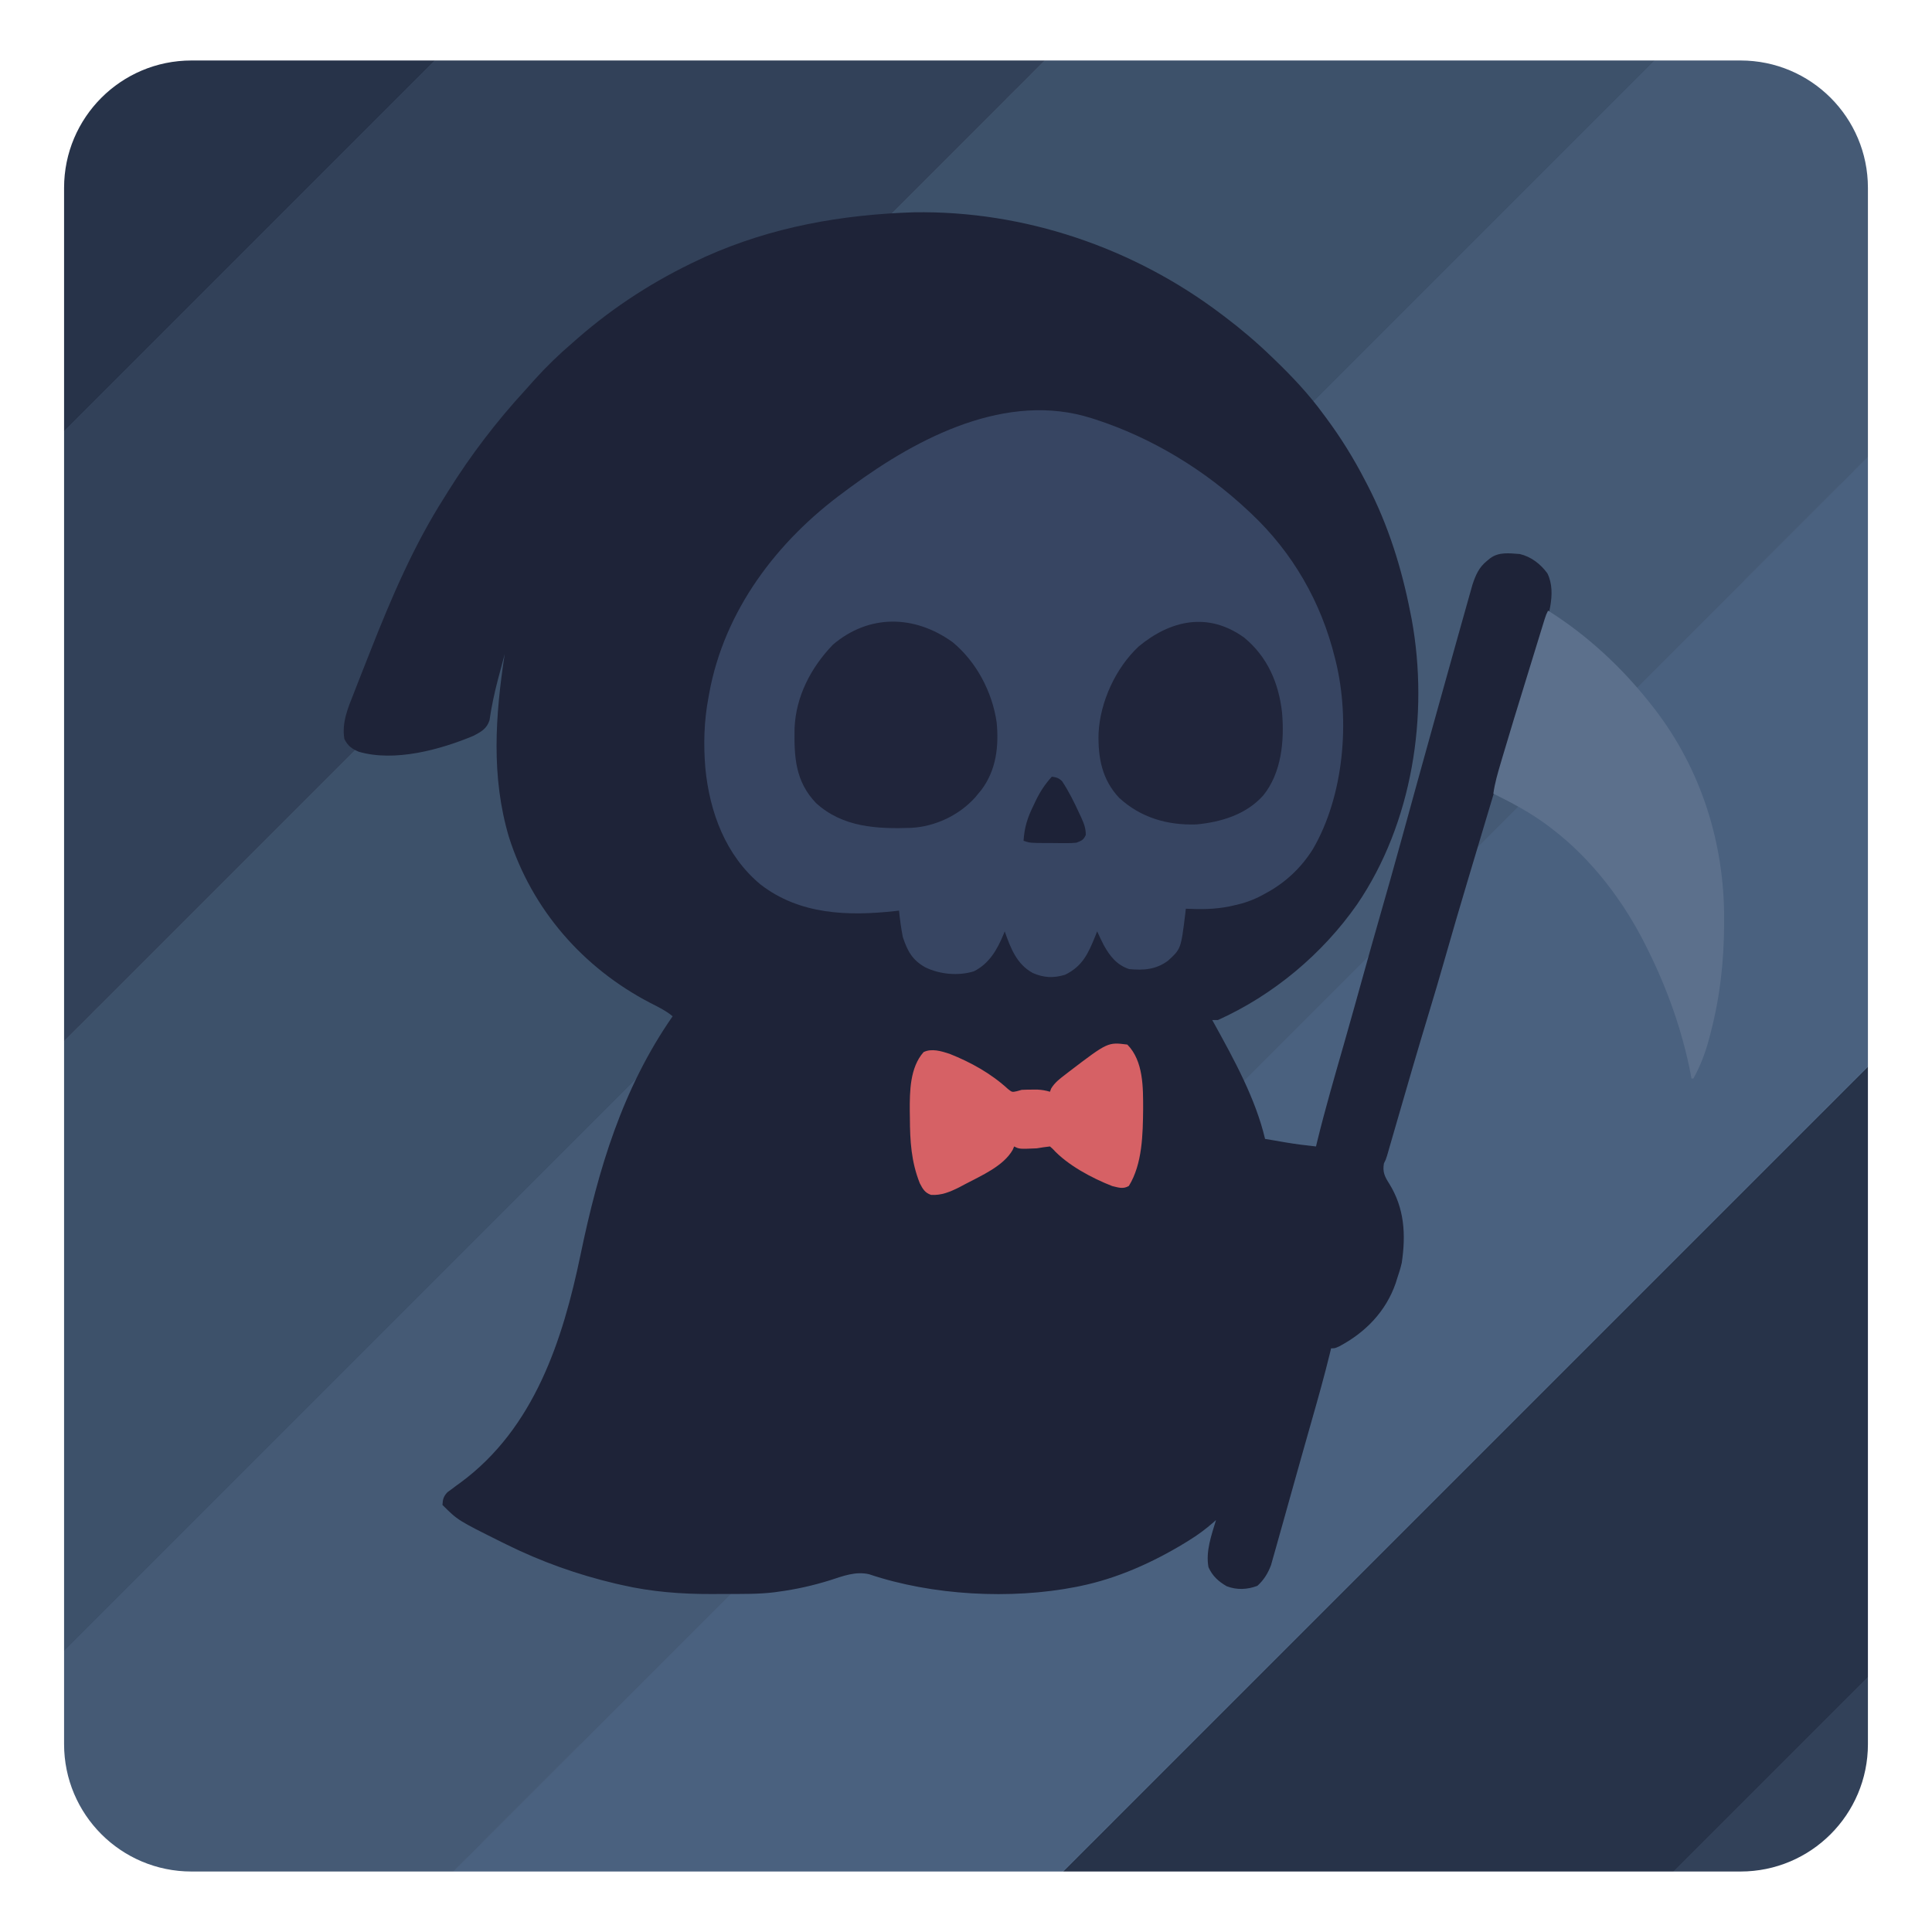
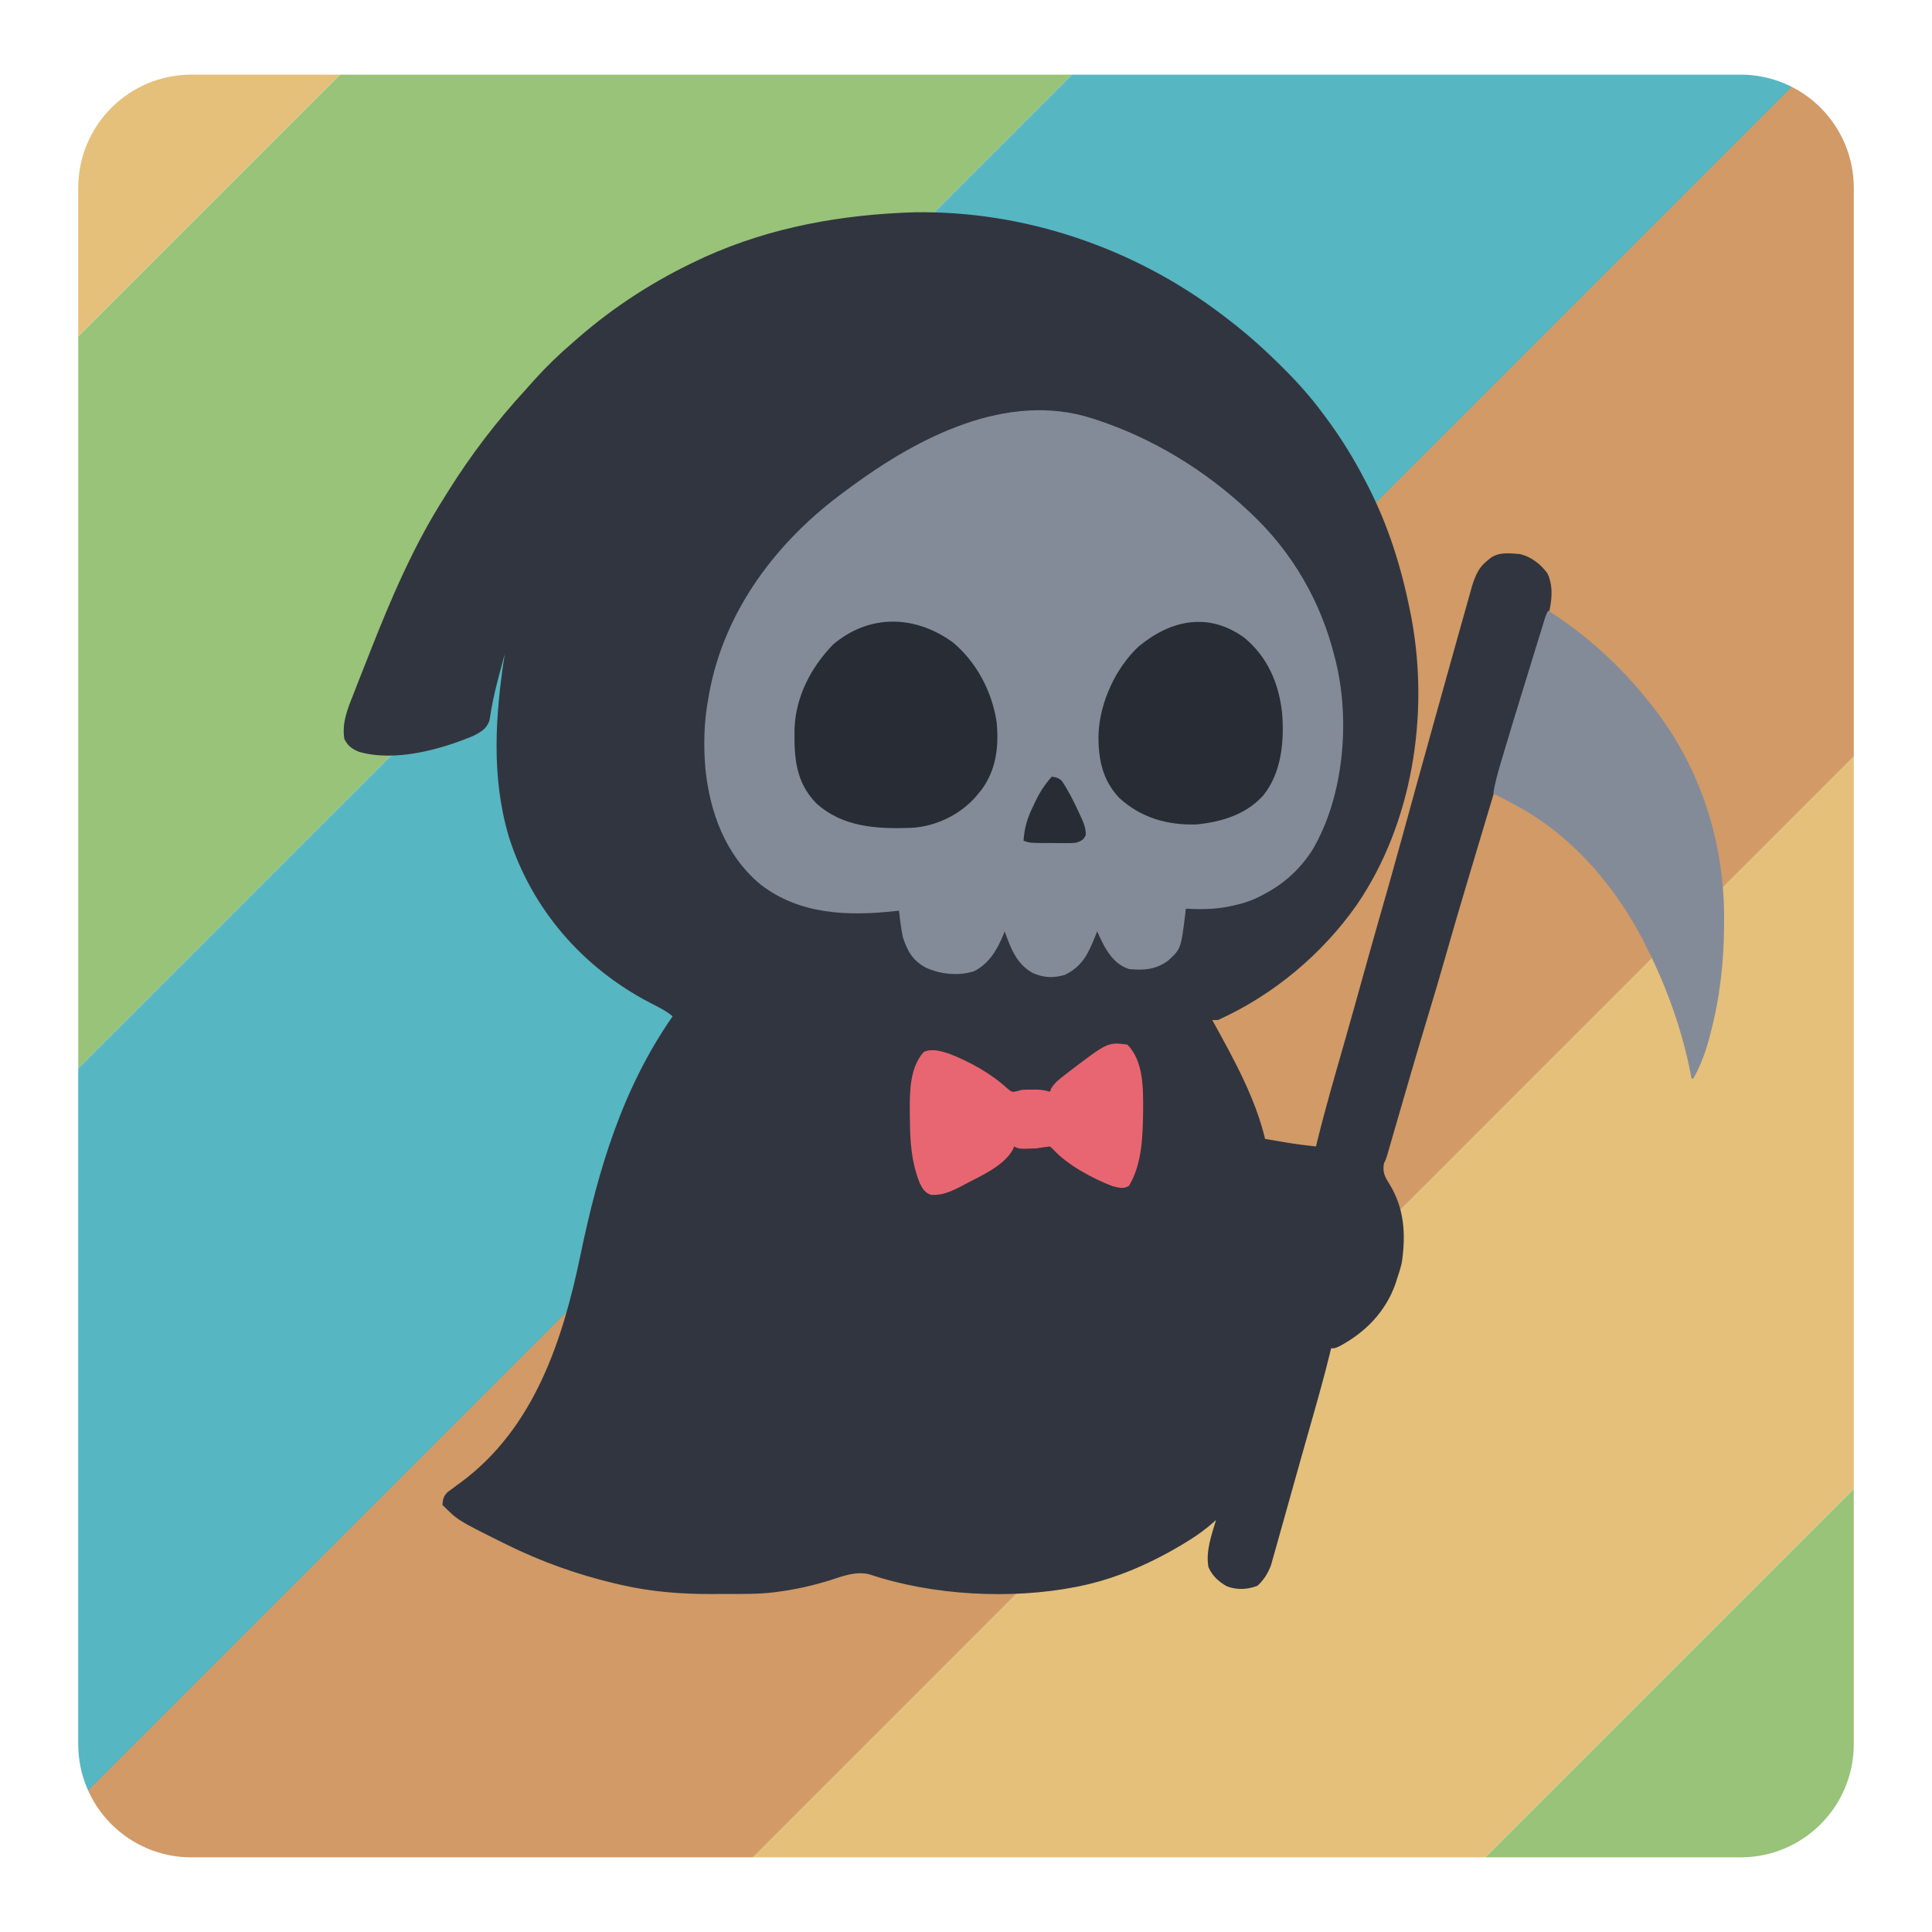
<svg xmlns="http://www.w3.org/2000/svg" xmlns:xlink="http://www.w3.org/1999/xlink" version="1.1" width="1024" height="1024" id="svg25" xml:space="preserve">
  <defs id="defs25">
-     <pattern xlink:href="#pattern36" preserveAspectRatio="xMidYMid" id="pattern4" patternTransform="matrix(3.818377,-3.818377,3.818377,3.818377,-1177.977,1117.06)" x="0" y="0" />
-     <pattern xlink:href="#pattern36" preserveAspectRatio="xMidYMid" id="pattern2" patternTransform="matrix(3.818377,-3.818377,3.818377,3.818377,-1177.977,1117.06)" x="0" y="0" />
-     <pattern xlink:href="#pattern36" preserveAspectRatio="xMidYMid" id="pattern37" patternTransform="matrix(3.818377,-3.818377,3.818377,3.818377,-1177.977,1117.06)" x="0" y="0" />
+     <pattern xlink:href="#pattern5" preserveAspectRatio="xMidYMid" id="pattern9" patternTransform="matrix(3.818377,-3.818377,3.818377,3.818377,-692.0904,135.9144)" x="0" y="0" />
+     <pattern xlink:href="#pattern5" preserveAspectRatio="xMidYMid" id="pattern7" patternTransform="matrix(4.17193,-4.17193,4.17193,4.17193,-692.0904,135.9144)" x="0" y="0" />
+     <pattern xlink:href="#pattern5" preserveAspectRatio="xMidYMid" id="pattern6" patternTransform="matrix(3.818377,-3.818377,3.818377,3.818377,-692.0904,135.9144)" x="0" y="0" />
    <pattern patternUnits="userSpaceOnUse" width="1077.737" height="211.667" patternTransform="translate(-1177.977,1117.06)" preserveAspectRatio="xMidYMid" id="pattern36" style="fill:#000000">
      <g id="g36" transform="translate(1172.988,-1118.307)">
        <rect style="fill:#273349;fill-opacity:1;stroke:none;stroke-width:6;stroke-linecap:round;stroke-linejoin:round" id="rect27" width="1077.737" height="42.333" x="-1172.988" y="1118.307" />
        <rect style="fill:#324159;fill-opacity:1;stroke:none;stroke-width:6;stroke-linecap:round;stroke-linejoin:round" id="rect28" width="1077.737" height="42.333" x="-1172.988" y="1160.64" />
        <rect style="fill:#3d516a;fill-opacity:1;stroke:none;stroke-width:6;stroke-linecap:round;stroke-linejoin:round" id="rect29" width="1077.737" height="42.333" x="-1172.988" y="1202.974" />
        <rect style="fill:#455a75;fill-opacity:1;stroke:none;stroke-width:6;stroke-linecap:round;stroke-linejoin:round" id="rect30" width="1077.737" height="42.333" x="-1172.988" y="1245.307" />
        <rect style="fill:#4a617f;fill-opacity:1;stroke:none;stroke-width:6;stroke-linecap:round;stroke-linejoin:round" id="rect31" width="1077.737" height="42.333" x="-1172.988" y="1287.64" />
      </g>
    </pattern>
+     <pattern patternUnits="userSpaceOnUse" width="606.25" height="185.988" patternTransform="translate(-692.0904,135.9144)" preserveAspectRatio="xMidYMid" id="pattern5" style="fill:#000000">
+       <g id="g5" transform="translate(692.0904,-135.9144)">
+         <rect style="fill:#d19a66;fill-opacity:1;stroke-width:15;stroke-linecap:round;stroke-linejoin:round;paint-order:stroke fill markers" id="rect2" width="606.25" height="46.497" x="-692.09" y="135.914" />
+         <rect style="fill:#e5c07b;fill-opacity:1;stroke-width:15;stroke-linecap:round;stroke-linejoin:round;paint-order:stroke fill markers" id="rect3" width="606.25" height="46.497" x="-692.09" y="182.411" />
+         <rect style="fill:#98c379;fill-opacity:1;stroke-width:15;stroke-linecap:round;stroke-linejoin:round;paint-order:stroke fill markers" id="rect4" width="606.25" height="46.497" x="-692.09" y="228.908" />
+         <rect style="fill:#56b6c2;fill-opacity:1;stroke-width:15;stroke-linecap:round;stroke-linejoin:round;paint-order:stroke fill markers" id="rect5" width="606.25" height="46.497" x="-692.09" y="275.405" />
+       </g>
+     </pattern>
  </defs>
-   <circle style="fill:url(#pattern37);stroke:none;stroke-width:6;stroke-linecap:round;stroke-linejoin:round;fill-opacity:1" id="path25" cx="512" cy="512" r="460.239" />
-   <path id="rect1" style="fill:url(#pattern2);stroke-width:15;stroke-linecap:round;stroke-linejoin:round;stroke:url(#pattern4);stroke-opacity:1;stroke-dasharray:none;paint-order:stroke fill markers" d="m 101.463,39.56 h 821.075 a 60,60 45 0 1 60,60 V 924.44 a 60,60 135 0 1 -60,60 l -821.075,0 a 60,60 45 0 1 -60,-60 V 99.56 a 60,60 135 0 1 60,-60 z" />
-   <g id="g25" transform="translate(991.4007,-88.17734)" style="display:inline">
-     <path d="m -507.038,200.695 c 58.557,-0.97 116.583,18.804 163.148,54.125 0.579,0.437 1.159,0.873 1.756,1.323 8.504,6.441 16.558,13.274 24.244,20.677 0.989,0.948 0.989,0.948 1.998,1.916 9.489,9.146 18.242,18.43 26.002,29.084 0.483,0.649 0.966,1.298 1.463,1.967 7.816,10.525 14.528,21.387 20.537,33.033 0.415,0.793 0.83,1.587 1.257,2.404 11.05,21.331 18.143,44.062 22.743,67.596 0.233,1.167 0.467,2.333 0.707,3.535 9.313,50.854 0.363,108.197 -28.938,151.175 -18.346,26.267 -44.441,48.111 -73.769,61.29 -0.99,0 -1.98,0 -3,0 0.359,0.645 0.718,1.289 1.088,1.954 10.517,19.056 21.867,39.704 26.912,61.046 2.812,0.482 5.625,0.961 8.438,1.438 0.783,0.135 1.566,0.269 2.373,0.408 5.385,0.909 10.757,1.594 16.189,2.154 0.208,-0.865 0.415,-1.73 0.629,-2.621 4.225,-17.272 9.205,-34.342 14.103,-51.433 3.704,-12.935 7.304,-25.899 10.916,-38.86 2.517,-9.019 5.044,-18.035 7.629,-27.035 4.234,-14.746 8.423,-29.502 12.473,-44.301 5.234,-19.121 10.538,-38.221 15.853,-57.319 0.957,-3.437 1.913,-6.874 2.868,-10.311 2.937,-10.566 5.886,-21.128 8.847,-31.688 0.696,-2.484 1.39,-4.968 2.084,-7.452 1.141,-4.082 2.289,-8.162 3.441,-12.24 0.43,-1.524 0.857,-3.049 1.283,-4.574 0.587,-2.102 1.181,-4.202 1.778,-6.302 0.334,-1.185 0.667,-2.371 1.011,-3.592 1.677,-5.057 3.442,-9.215 7.647,-12.585 0.599,-0.491 1.199,-0.982 1.816,-1.488 4.599,-3.402 10.133,-2.587 15.621,-2.199 6.013,1.396 11.039,5.318 14.641,10.244 5.27,10.689 -0.138,24.704 -3.497,35.248 -0.506,1.641 -1.009,3.283 -1.511,4.925 -1.316,4.29 -2.657,8.572 -4.004,12.852 -1.353,4.313 -2.683,8.633 -4.014,12.953 -1.507,4.885 -3.016,9.77 -4.542,14.649 -2.744,8.774 -5.405,17.567 -7.981,26.391 -1.273,4.356 -2.572,8.704 -3.881,13.05 -0.51,1.695 -1.019,3.391 -1.528,5.086 -0.269,0.896 -0.538,1.791 -0.816,2.714 -2.723,9.068 -5.434,18.14 -8.143,27.211 -0.728,2.437 -1.457,4.873 -2.187,7.31 -4.342,14.502 -8.603,29.023 -12.741,43.585 -2.46,8.642 -5.004,17.255 -7.615,25.852 -6.18,20.358 -12.108,40.788 -18.013,61.228 -0.336,1.161 -0.672,2.322 -1.019,3.519 -0.636,2.197 -1.27,4.395 -1.903,6.593 -0.282,0.973 -0.564,1.947 -0.854,2.95 -0.246,0.852 -0.492,1.704 -0.745,2.582 -0.647,2.059 -0.647,2.059 -1.647,4.059 -0.788,4.504 0.386,6.922 2.75,10.625 8.154,13.081 8.931,27.019 6.707,42.043 -0.669,2.857 -1.482,5.567 -2.457,8.332 -0.255,0.82 -0.51,1.64 -0.773,2.484 -5.223,15.046 -16.073,26.151 -29.941,33.484 -2.285,1.031 -2.285,1.031 -4.285,1.031 -0.323,1.342 -0.323,1.342 -0.653,2.711 -2.925,11.993 -6.276,23.856 -9.659,35.726 -0.88,3.097 -1.759,6.194 -2.637,9.291 -0.574,2.021 -1.147,4.042 -1.722,6.063 -1.777,6.256 -3.539,12.515 -5.281,18.781 -1.046,3.76 -2.103,7.518 -3.161,11.274 -0.663,2.36 -1.323,4.721 -1.979,7.082 -0.99,3.555 -1.992,7.107 -3,10.657 -0.391,1.382 -0.778,2.766 -1.161,4.151 -0.534,1.928 -1.083,3.853 -1.633,5.777 -0.312,1.108 -0.623,2.216 -0.944,3.358 -1.622,4.343 -3.794,7.88 -7.232,11.005 -5.293,2.027 -10.956,2.284 -16.289,0.211 -4.401,-2.555 -7.519,-5.383 -9.648,-10.086 -1.531,-8.487 1.595,-16.947 4,-25 -0.419,0.377 -0.838,0.753 -1.27,1.141 -4.171,3.672 -8.439,6.824 -13.168,9.734 -0.692,0.427 -1.383,0.854 -2.096,1.294 -17.049,10.361 -35.862,18.81 -55.466,22.831 -1.078,0.224 -1.078,0.224 -2.178,0.453 -34.602,6.787 -76.263,4.535 -109.646,-6.703 -7.161,-1.691 -13.833,0.928 -20.613,3.125 -9.098,2.837 -18.108,4.878 -27.562,6.125 -0.664,0.095 -1.329,0.19 -2.013,0.288 -8.367,1.029 -16.799,0.898 -25.215,0.897 -2.672,0.002 -5.344,0.02 -8.016,0.039 -16.16,0.055 -31.972,-1.166 -47.756,-4.787 -1.127,-0.256 -2.255,-0.512 -3.416,-0.776 -19.959,-4.718 -39.207,-11.569 -57.584,-20.661 -0.895,-0.441 -1.79,-0.883 -2.712,-1.337 -23.141,-11.516 -23.141,-11.516 -31.288,-19.663 0.172,-3.014 0.559,-4.536 2.655,-6.742 0.704,-0.516 1.409,-1.032 2.134,-1.563 0.777,-0.584 1.555,-1.168 2.355,-1.77 0.819,-0.594 1.637,-1.189 2.48,-1.801 39.018,-28.773 54.14,-75.353 63.59,-120.869 9.4,-45.258 22.181,-87.994 48.785,-126.256 -3.66,-3.023 -7.732,-4.987 -11.938,-7.125 -35.594,-18.507 -62.652,-49.516 -74.837,-87.887 -9.504,-32.051 -7.218,-64.381 -2.225,-96.988 -0.945,3.519 -1.881,7.04 -2.812,10.562 -0.278,1.045 -0.555,2.089 -0.842,3.165 -1.86,7.101 -3.352,14.148 -4.412,21.409 -1.473,4.518 -4.418,6.065 -8.484,8.207 -17.686,7.405 -41.769,13.976 -60.762,8.469 -3.709,-1.567 -5.871,-3.101 -7.688,-6.812 -1.433,-8.782 1.958,-16.507 5.125,-24.5 0.546,-1.409 1.091,-2.819 1.636,-4.229 1.435,-3.697 2.894,-7.383 4.362,-11.066 0.854,-2.148 1.701,-4.298 2.545,-6.449 11.026,-28.03 23.08,-56.307 39.332,-81.755 0.727,-1.17 1.454,-2.341 2.18,-3.512 11.956,-19.115 25.557,-36.899 40.82,-53.488 1.522,-1.708 3.042,-3.416 4.562,-5.125 6.412,-7.114 13.156,-13.661 20.438,-19.875 0.911,-0.801 1.823,-1.601 2.762,-2.426 19.344,-16.866 40.979,-30.747 64.238,-41.574 1.052,-0.496 2.104,-0.993 3.188,-1.504 35.226,-15.843 72.3,-22.376 110.664,-23.621 z" fill="#1e2338" id="path2" />
-     <path d="m -412.889,309.82 c 0.66,0.209 1.321,0.417 2.001,0.632 30.134,9.81 57.951,26.759 80.999,48.368 0.749,0.698 0.749,0.698 1.512,1.409 22.13,20.788 37.253,47.124 44.488,76.591 0.165,0.65 0.33,1.3 0.5,1.97 7.654,31.519 4.273,71.293 -12.176,99.487 -6.331,10.076 -14.814,17.976 -25.324,23.543 -0.597,0.327 -1.194,0.654 -1.809,0.991 -4.785,2.532 -9.407,4.12 -14.691,5.259 -0.768,0.17 -1.536,0.34 -2.328,0.515 -7.747,1.578 -15.305,1.621 -23.172,1.235 -0.147,1.342 -0.147,1.342 -0.297,2.711 -2.295,18.56 -2.295,18.56 -9.078,24.789 -6.376,4.762 -12.864,5.219 -20.625,4.5 -6.487,-2.081 -10.266,-6.878 -13.488,-12.68 -1.218,-2.421 -2.39,-4.853 -3.512,-7.32 -0.315,0.797 -0.629,1.593 -0.953,2.414 -3.76,9.309 -6.761,16.033 -16.047,20.586 -6.149,1.864 -11.276,1.626 -17.125,-0.938 -8.584,-4.687 -11.74,-13.229 -14.875,-22.062 -0.219,0.557 -0.438,1.114 -0.664,1.688 -3.376,8.125 -7.56,15.39 -15.637,19.477 -8.226,2.547 -17.991,1.651 -25.688,-2.051 -6.955,-3.849 -9.544,-8.648 -12.012,-16.113 -0.919,-4.648 -1.539,-9.286 -2,-14 -0.581,0.069 -1.162,0.139 -1.761,0.21 -25.227,2.79 -50.946,2.039 -71.782,-14.159 -18.344,-15.311 -26.812,-38.106 -29.109,-61.445 -1.061,-12.648 -0.729,-25.123 1.652,-37.605 0.118,-0.663 0.237,-1.325 0.358,-2.008 7.983,-44.039 35.975,-80.94 71.642,-106.992 1.151,-0.858 2.302,-1.716 3.453,-2.574 35.834,-26.417 82.772,-50.664 127.547,-36.426 z" fill="#374562" id="path4" />
-     <path d="m -170.889,411.82 c 20.537,12.876 39.018,30.008 54,49 0.745,0.94 1.49,1.879 2.258,2.848 24.879,32.204 37.26,71.504 37.055,112.027 -0.003,0.808 -0.006,1.617 -0.009,2.449 -0.103,19.804 -2.157,38.429 -7.179,57.613 -0.327,1.251 -0.655,2.502 -0.992,3.791 -1.998,7.215 -4.47,13.735 -8.133,20.272 -0.33,0 -0.66,0 -1,0 -0.173,-0.951 -0.345,-1.903 -0.523,-2.883 -4.39,-22.452 -12.294,-44.658 -22.477,-65.117 -0.332,-0.675 -0.664,-1.35 -1.006,-2.046 -11.781,-23.727 -28.796,-46.21 -49.931,-62.329 -0.73,-0.558 -1.46,-1.116 -2.212,-1.691 -9.023,-6.75 -18.768,-11.947 -28.85,-16.934 0.754,-5.592 2.316,-10.862 3.914,-16.258 0.305,-1.035 0.609,-2.071 0.923,-3.138 3.958,-13.39 8.068,-26.734 12.181,-40.076 1.149,-3.727 2.295,-7.455 3.439,-11.183 0.891,-2.9 1.783,-5.799 2.677,-8.699 0.424,-1.377 0.847,-2.754 1.27,-4.131 0.584,-1.901 1.171,-3.802 1.757,-5.703 0.332,-1.078 0.664,-2.156 1.006,-3.266 0.832,-2.547 0.832,-2.547 1.832,-4.547 z" fill="#5c708c" id="path9" />
-     <path d="m -486.51,428.531 c 12.645,10.424 21.079,26.44 23.371,42.625 1.191,12.689 -0.232,25.14 -8.074,35.648 -0.553,0.665 -1.106,1.33 -1.676,2.016 -0.563,0.686 -1.127,1.372 -1.707,2.078 -8.611,9.499 -21.138,15.363 -33.9,16.065 -18.131,0.615 -36.251,-0.255 -50.393,-13.144 -11.024,-11.525 -11.637,-24.466 -11.379,-39.66 0.701,-16.938 8.704,-32.232 20.379,-44.34 19.219,-16.288 43.304,-15.727 63.379,-1.289 z" fill="#20253b" id="path11" />
-     <path d="m -332.01,426.082 c 12.361,10.13 18.373,24.119 20.121,39.738 1.286,14.946 -0.222,31.954 -10,44 -9.041,10.074 -22.222,14.072 -35.375,15.32 -15.341,0.523 -29.529,-3.572 -40.938,-14.07 -9.136,-9.672 -11.253,-21.297 -10.941,-34.141 0.773,-16.646 9.049,-34.712 21.254,-46.109 17.045,-14.092 36.9,-18.372 55.879,-4.738 z" fill="#20253b" id="path12" />
-     <path d="m -393.889,641.82 c 8.568,8.713 8.375,22.744 8.375,34.188 -0.151,13.273 -0.368,29.083 -7.566,40.742 -3.049,1.804 -5.465,0.851 -8.809,0.07 -10.663,-4.161 -23.761,-11.111 -31.515,-19.673 -0.49,-0.438 -0.98,-0.876 -1.485,-1.327 -2.345,0.239 -4.678,0.595 -7,1 -9.201,0.399 -9.201,0.399 -12,-1 -0.242,0.583 -0.485,1.165 -0.734,1.766 -4.913,8.673 -16.694,13.697 -25.266,18.234 -0.998,0.532 -1.995,1.065 -3.023,1.613 -4.879,2.426 -9.501,4.427 -15.039,4.051 -3.26,-1.117 -4.413,-3.199 -5.945,-6.18 -4.547,-11.386 -5.193,-22.424 -5.242,-34.547 -0.021,-1.234 -0.041,-2.469 -0.062,-3.74 -0.043,-10.396 0.061,-23.01 7.312,-31.197 4.237,-2.118 9.459,-0.502 13.77,0.902 11.393,4.53 21.991,10.424 31.047,18.727 2.102,1.637 2.102,1.637 4.613,1.094 0.848,-0.238 1.696,-0.477 2.57,-0.723 1.852,-0.089 3.708,-0.13 5.562,-0.125 1.394,-0.004 1.394,-0.004 2.816,-0.008 2.363,0.12 4.361,0.463 6.621,1.133 0.2,-0.552 0.4,-1.103 0.605,-1.672 1.957,-3.267 4.727,-5.296 7.707,-7.578 0.928,-0.719 0.928,-0.719 1.875,-1.453 20.482,-15.612 20.482,-15.612 30.813,-14.297 z" fill="#d66165" id="path13" />
-     <path d="m -433.889,499.82 c 2.388,0.372 3.698,0.695 5.422,2.434 3.549,5.354 6.339,10.99 9.016,16.816 0.366,0.78 0.733,1.561 1.11,2.365 1.457,3.279 2.459,5.688 2.425,9.307 -1.263,2.698 -2.216,3.018 -4.973,4.078 -2.701,0.243 -2.701,0.243 -5.754,0.23 -1.101,-0.002 -2.203,-0.004 -3.338,-0.006 -1.718,-0.018 -1.718,-0.018 -3.471,-0.037 -1.149,-6.5e-4 -2.298,-0.001 -3.482,-0.002 -8.533,-0.045 -8.533,-0.045 -11.955,-1.185 0.428,-7.105 2.103,-12.338 5.25,-18.688 0.383,-0.815 0.766,-1.631 1.16,-2.471 2.361,-4.884 4.936,-8.832 8.59,-12.842 z" fill="#1d2237" id="path15" />
-   </g>
+   <circle style="display:none;fill:url(#pattern6);fill-opacity:1;stroke:url(#pattern9);stroke-width:6;stroke-linecap:round;stroke-linejoin:round" id="path25" cx="512" cy="512" r="460.239" />
+   <path id="rect1" style="display:inline;fill:url(#pattern7);fill-opacity:1;stroke:none;stroke-width:15;stroke-linecap:round;stroke-linejoin:round;stroke-dasharray:none;stroke-opacity:1;paint-order:stroke fill markers" d="m 101.463,39.56 h 821.075 a 60,60 45 0 1 60,60 V 924.44 a 60,60 135 0 1 -60,60 l -821.075,0 a 60,60 45 0 1 -60,-60 V 99.56 a 60,60 135 0 1 60,-60 z" />
+   <path d="m 484.363,112.518 c 58.557,-0.97 116.583,18.804 163.148,54.125 0.579,0.437 1.159,0.873 1.756,1.323 8.504,6.441 16.558,13.274 24.244,20.677 0.989,0.948 0.989,0.948 1.998,1.916 9.489,9.146 18.242,18.43 26.002,29.084 0.483,0.649 0.966,1.298 1.463,1.967 7.816,10.525 14.528,21.387 20.537,33.033 0.415,0.793 0.83,1.587 1.257,2.404 11.05,21.331 18.143,44.062 22.743,67.596 0.233,1.167 0.467,2.333 0.707,3.535 9.313,50.854 0.363,108.197 -28.938,151.175 -18.346,26.267 -44.441,48.111 -73.769,61.29 -0.99,0 -1.98,0 -3,0 0.359,0.645 0.718,1.289 1.088,1.954 10.517,19.056 21.867,39.704 26.912,61.046 2.812,0.482 5.625,0.961 8.438,1.438 0.783,0.135 1.566,0.269 2.373,0.408 5.385,0.909 10.757,1.594 16.189,2.154 0.208,-0.865 0.415,-1.73 0.629,-2.621 4.225,-17.272 9.205,-34.342 14.103,-51.433 3.704,-12.935 7.304,-25.899 10.916,-38.86 2.517,-9.019 5.044,-18.035 7.629,-27.035 4.234,-14.746 8.423,-29.502 12.473,-44.301 5.234,-19.121 10.538,-38.221 15.853,-57.319 0.957,-3.437 1.913,-6.874 2.868,-10.311 2.937,-10.566 5.886,-21.128 8.847,-31.688 0.696,-2.484 1.39,-4.968 2.084,-7.452 1.141,-4.082 2.289,-8.162 3.441,-12.24 0.43,-1.524 0.857,-3.049 1.283,-4.574 0.587,-2.102 1.181,-4.202 1.778,-6.302 0.334,-1.185 0.667,-2.371 1.011,-3.592 1.677,-5.057 3.442,-9.215 7.647,-12.585 0.599,-0.491 1.199,-0.982 1.816,-1.488 4.599,-3.402 10.133,-2.587 15.621,-2.199 6.013,1.396 11.039,5.318 14.641,10.244 5.27,10.689 -0.138,24.704 -3.497,35.248 -0.506,1.641 -1.009,3.283 -1.511,4.925 -1.316,4.29 -2.657,8.572 -4.004,12.852 -1.353,4.313 -2.683,8.633 -4.014,12.953 -1.507,4.885 -3.016,9.77 -4.542,14.649 -2.744,8.774 -5.405,17.567 -7.981,26.391 -1.273,4.356 -2.572,8.704 -3.881,13.05 -0.51,1.695 -1.019,3.391 -1.528,5.086 -0.269,0.896 -0.538,1.791 -0.816,2.714 -2.723,9.068 -5.434,18.14 -8.143,27.211 -0.728,2.437 -1.457,4.873 -2.187,7.31 -4.342,14.502 -8.603,29.023 -12.741,43.585 -2.46,8.642 -5.004,17.255 -7.615,25.852 -6.18,20.358 -12.108,40.788 -18.013,61.228 -0.336,1.161 -0.672,2.322 -1.019,3.519 -0.636,2.197 -1.27,4.395 -1.903,6.593 -0.282,0.973 -0.564,1.947 -0.854,2.95 -0.246,0.852 -0.492,1.704 -0.745,2.582 -0.647,2.059 -0.647,2.059 -1.647,4.059 -0.788,4.504 0.386,6.922 2.75,10.625 8.154,13.081 8.931,27.019 6.707,42.043 -0.669,2.857 -1.482,5.567 -2.457,8.332 -0.255,0.82 -0.51,1.64 -0.773,2.484 -5.223,15.046 -16.073,26.151 -29.941,33.484 -2.285,1.031 -2.285,1.031 -4.285,1.031 -0.323,1.342 -0.323,1.342 -0.653,2.711 -2.925,11.993 -6.276,23.856 -9.659,35.726 -0.88,3.097 -1.759,6.194 -2.637,9.291 -0.574,2.021 -1.147,4.042 -1.722,6.063 -1.777,6.256 -3.539,12.515 -5.281,18.781 -1.046,3.76 -2.103,7.518 -3.161,11.274 -0.663,2.36 -1.323,4.721 -1.979,7.082 -0.99,3.555 -1.992,7.107 -3,10.657 -0.391,1.382 -0.778,2.766 -1.161,4.151 -0.534,1.928 -1.083,3.853 -1.633,5.777 -0.312,1.108 -0.623,2.216 -0.944,3.358 -1.622,4.343 -3.794,7.88 -7.232,11.005 -5.293,2.027 -10.956,2.284 -16.289,0.211 -4.401,-2.555 -7.519,-5.383 -9.648,-10.086 -1.531,-8.487 1.595,-16.947 4,-25 -0.419,0.377 -0.838,0.753 -1.27,1.141 -4.171,3.672 -8.439,6.824 -13.168,9.734 -0.692,0.427 -1.383,0.854 -2.096,1.294 -17.049,10.361 -35.862,18.81 -55.466,22.831 -1.078,0.224 -1.078,0.224 -2.178,0.453 -34.602,6.787 -76.263,4.535 -109.646,-6.703 -7.161,-1.691 -13.833,0.928 -20.613,3.125 -9.098,2.837 -18.108,4.878 -27.562,6.125 -0.664,0.095 -1.329,0.19 -2.013,0.288 -8.367,1.029 -16.799,0.898 -25.215,0.897 -2.672,0.002 -5.344,0.02 -8.016,0.039 -16.16,0.055 -31.972,-1.166 -47.756,-4.787 -1.127,-0.256 -2.255,-0.512 -3.416,-0.776 -19.959,-4.718 -39.207,-11.569 -57.584,-20.661 -0.895,-0.441 -1.79,-0.883 -2.712,-1.337 -23.141,-11.516 -23.141,-11.516 -31.288,-19.663 0.172,-3.014 0.559,-4.536 2.655,-6.742 0.704,-0.516 1.409,-1.032 2.134,-1.563 0.777,-0.584 1.555,-1.168 2.355,-1.77 0.819,-0.594 1.637,-1.189 2.48,-1.801 39.018,-28.773 54.14,-75.353 63.59,-120.869 9.4,-45.258 22.181,-87.994 48.785,-126.256 -3.66,-3.023 -7.732,-4.987 -11.938,-7.125 -35.594,-18.507 -62.652,-49.516 -74.837,-87.887 -9.504,-32.051 -7.218,-64.381 -2.225,-96.988 -0.945,3.519 -1.881,7.04 -2.812,10.562 -0.278,1.045 -0.555,2.089 -0.842,3.165 -1.86,7.101 -3.352,14.148 -4.412,21.409 -1.473,4.518 -4.418,6.065 -8.484,8.207 -17.686,7.405 -41.769,13.976 -60.762,8.469 -3.709,-1.567 -5.871,-3.101 -7.688,-6.812 -1.433,-8.782 1.958,-16.507 5.125,-24.5 0.546,-1.409 1.091,-2.819 1.636,-4.229 1.435,-3.697 2.894,-7.383 4.362,-11.066 0.854,-2.148 1.701,-4.298 2.545,-6.449 11.026,-28.03 23.08,-56.307 39.332,-81.755 0.727,-1.17 1.454,-2.341 2.18,-3.512 11.956,-19.115 25.557,-36.899 40.82,-53.488 1.522,-1.708 3.042,-3.416 4.562,-5.125 6.412,-7.114 13.156,-13.661 20.438,-19.875 0.911,-0.801 1.823,-1.601 2.762,-2.426 19.344,-16.866 40.979,-30.747 64.238,-41.574 1.052,-0.496 2.104,-0.993 3.188,-1.504 35.226,-15.843 72.3,-22.376 110.664,-23.621 z" fill="#1e2338" id="path2" style="fill:#31353f;fill-opacity:1" />
+   <path d="m 578.512,221.643 c 0.66,0.209 1.321,0.417 2.001,0.632 30.134,9.81 57.951,26.759 80.999,48.368 0.749,0.698 0.749,0.698 1.512,1.409 22.13,20.788 37.253,47.124 44.488,76.591 0.165,0.65 0.33,1.3 0.5,1.97 7.654,31.519 4.273,71.293 -12.176,99.487 -6.331,10.076 -14.814,17.976 -25.324,23.543 -0.597,0.327 -1.194,0.654 -1.809,0.991 -4.785,2.532 -9.407,4.12 -14.691,5.259 -0.768,0.17 -1.536,0.34 -2.328,0.515 -7.747,1.578 -15.305,1.621 -23.172,1.235 -0.147,1.342 -0.147,1.342 -0.297,2.711 -2.295,18.56 -2.295,18.56 -9.078,24.789 -6.376,4.762 -12.864,5.219 -20.625,4.5 -6.487,-2.081 -10.266,-6.878 -13.488,-12.68 -1.218,-2.421 -2.39,-4.853 -3.512,-7.32 -0.315,0.797 -0.629,1.593 -0.953,2.414 -3.76,9.309 -6.761,16.033 -16.047,20.586 -6.149,1.864 -11.276,1.626 -17.125,-0.938 -8.584,-4.687 -11.74,-13.229 -14.875,-22.062 -0.219,0.557 -0.438,1.114 -0.664,1.688 -3.376,8.125 -7.56,15.39 -15.637,19.477 -8.226,2.547 -17.991,1.651 -25.688,-2.051 -6.955,-3.849 -9.544,-8.648 -12.012,-16.113 -0.919,-4.648 -1.539,-9.286 -2,-14 -0.581,0.069 -1.162,0.139 -1.761,0.21 -25.227,2.79 -50.946,2.039 -71.782,-14.159 -18.344,-15.311 -26.812,-38.106 -29.109,-61.445 -1.061,-12.648 -0.729,-25.123 1.652,-37.605 0.118,-0.663 0.237,-1.325 0.358,-2.008 7.983,-44.039 35.975,-80.94 71.642,-106.992 1.151,-0.858 2.302,-1.716 3.453,-2.574 35.834,-26.417 82.772,-50.664 127.547,-36.426 z" fill="#374562" id="path4" style="fill:#848b98;fill-opacity:1" />
+   <path d="m 820.512,323.643 c 20.537,12.876 39.018,30.008 54,49 0.745,0.94 1.49,1.879 2.258,2.848 24.879,32.204 37.26,71.504 37.055,112.027 -0.003,0.808 -0.006,1.617 -0.008,2.449 -0.103,19.804 -2.157,38.429 -7.179,57.613 -0.327,1.251 -0.655,2.502 -0.992,3.791 -1.998,7.215 -4.47,13.735 -8.133,20.272 -0.33,0 -0.66,0 -1,0 -0.173,-0.951 -0.345,-1.903 -0.523,-2.883 -4.39,-22.452 -12.294,-44.658 -22.477,-65.117 -0.332,-0.675 -0.664,-1.35 -1.006,-2.046 -11.781,-23.727 -28.796,-46.21 -49.931,-62.329 -0.73,-0.558 -1.46,-1.116 -2.212,-1.691 -9.023,-6.75 -18.768,-11.947 -28.85,-16.934 0.754,-5.592 2.316,-10.862 3.914,-16.258 0.305,-1.035 0.609,-2.071 0.923,-3.138 3.958,-13.39 8.068,-26.734 12.181,-40.076 1.149,-3.727 2.295,-7.455 3.439,-11.183 0.891,-2.9 1.783,-5.799 2.677,-8.699 0.424,-1.377 0.847,-2.754 1.27,-4.131 0.584,-1.901 1.171,-3.802 1.757,-5.703 0.332,-1.078 0.664,-2.156 1.006,-3.266 0.832,-2.547 0.832,-2.547 1.832,-4.547 z" fill="#5c708c" id="path9" style="fill:#848b98;fill-opacity:1" />
+   <path d="m 504.89,340.354 c 12.645,10.424 21.079,26.44 23.371,42.625 1.191,12.689 -0.232,25.14 -8.074,35.648 -0.553,0.665 -1.106,1.33 -1.676,2.016 -0.563,0.686 -1.127,1.372 -1.707,2.078 -8.611,9.499 -21.138,15.363 -33.9,16.065 -18.131,0.615 -36.251,-0.255 -50.393,-13.144 -11.024,-11.525 -11.637,-24.466 -11.379,-39.66 0.701,-16.938 8.704,-32.232 20.379,-44.34 19.219,-16.288 43.304,-15.727 63.379,-1.289 z" fill="#20253b" id="path11" style="fill:#282c34;fill-opacity:1" />
+   <path d="m 659.39,337.904 c 12.361,10.13 18.373,24.119 20.121,39.738 1.286,14.946 -0.222,31.954 -10,44 -9.041,10.074 -22.222,14.072 -35.375,15.32 -15.341,0.523 -29.529,-3.572 -40.938,-14.07 -9.136,-9.672 -11.253,-21.297 -10.941,-34.141 0.773,-16.646 9.049,-34.712 21.254,-46.109 17.045,-14.092 36.9,-18.372 55.879,-4.738 z" fill="#20253b" id="path12" style="fill:#282c34;fill-opacity:1" />
+   <path d="m 597.512,553.643 c 8.568,8.713 8.375,22.744 8.375,34.188 -0.151,13.273 -0.368,29.083 -7.566,40.742 -3.049,1.804 -5.465,0.851 -8.809,0.07 -10.663,-4.161 -23.761,-11.111 -31.515,-19.673 -0.49,-0.438 -0.98,-0.876 -1.485,-1.327 -2.345,0.239 -4.678,0.595 -7,1 -9.201,0.399 -9.201,0.399 -12,-1 -0.242,0.583 -0.485,1.165 -0.734,1.766 -4.913,8.673 -16.694,13.697 -25.266,18.234 -0.998,0.532 -1.995,1.065 -3.023,1.613 -4.879,2.426 -9.501,4.427 -15.039,4.051 -3.26,-1.117 -4.413,-3.199 -5.945,-6.18 -4.547,-11.386 -5.193,-22.424 -5.242,-34.547 -0.021,-1.234 -0.041,-2.469 -0.062,-3.74 -0.043,-10.396 0.061,-23.01 7.312,-31.197 4.237,-2.118 9.459,-0.502 13.77,0.902 11.393,4.53 21.991,10.424 31.047,18.727 2.102,1.637 2.102,1.637 4.613,1.094 0.848,-0.238 1.696,-0.477 2.57,-0.723 1.852,-0.089 3.708,-0.13 5.562,-0.125 1.394,-0.004 1.394,-0.004 2.816,-0.008 2.363,0.12 4.361,0.463 6.621,1.133 0.2,-0.552 0.4,-1.103 0.605,-1.672 1.957,-3.267 4.727,-5.296 7.707,-7.578 0.928,-0.719 0.928,-0.719 1.875,-1.453 20.482,-15.612 20.482,-15.612 30.813,-14.297 z" fill="#d66165" id="path13" style="fill:#e86671;fill-opacity:1" />
+   <path d="m 557.512,411.643 c 2.388,0.372 3.698,0.695 5.422,2.434 3.549,5.354 6.339,10.99 9.016,16.816 0.366,0.78 0.733,1.561 1.11,2.365 1.457,3.279 2.459,5.688 2.425,9.307 -1.263,2.698 -2.216,3.018 -4.973,4.078 -2.701,0.243 -2.701,0.243 -5.754,0.23 -1.101,-0.002 -2.203,-0.004 -3.338,-0.006 -1.718,-0.018 -1.718,-0.018 -3.471,-0.037 -1.149,-6.5e-4 -2.298,-10e-4 -3.482,-0.002 -8.533,-0.045 -8.533,-0.045 -11.955,-1.185 0.428,-7.105 2.103,-12.338 5.25,-18.688 0.383,-0.815 0.766,-1.631 1.16,-2.471 2.361,-4.884 4.936,-8.832 8.59,-12.842 z" fill="#1d2237" id="path15" style="fill:#282c34;fill-opacity:1" />
</svg>
